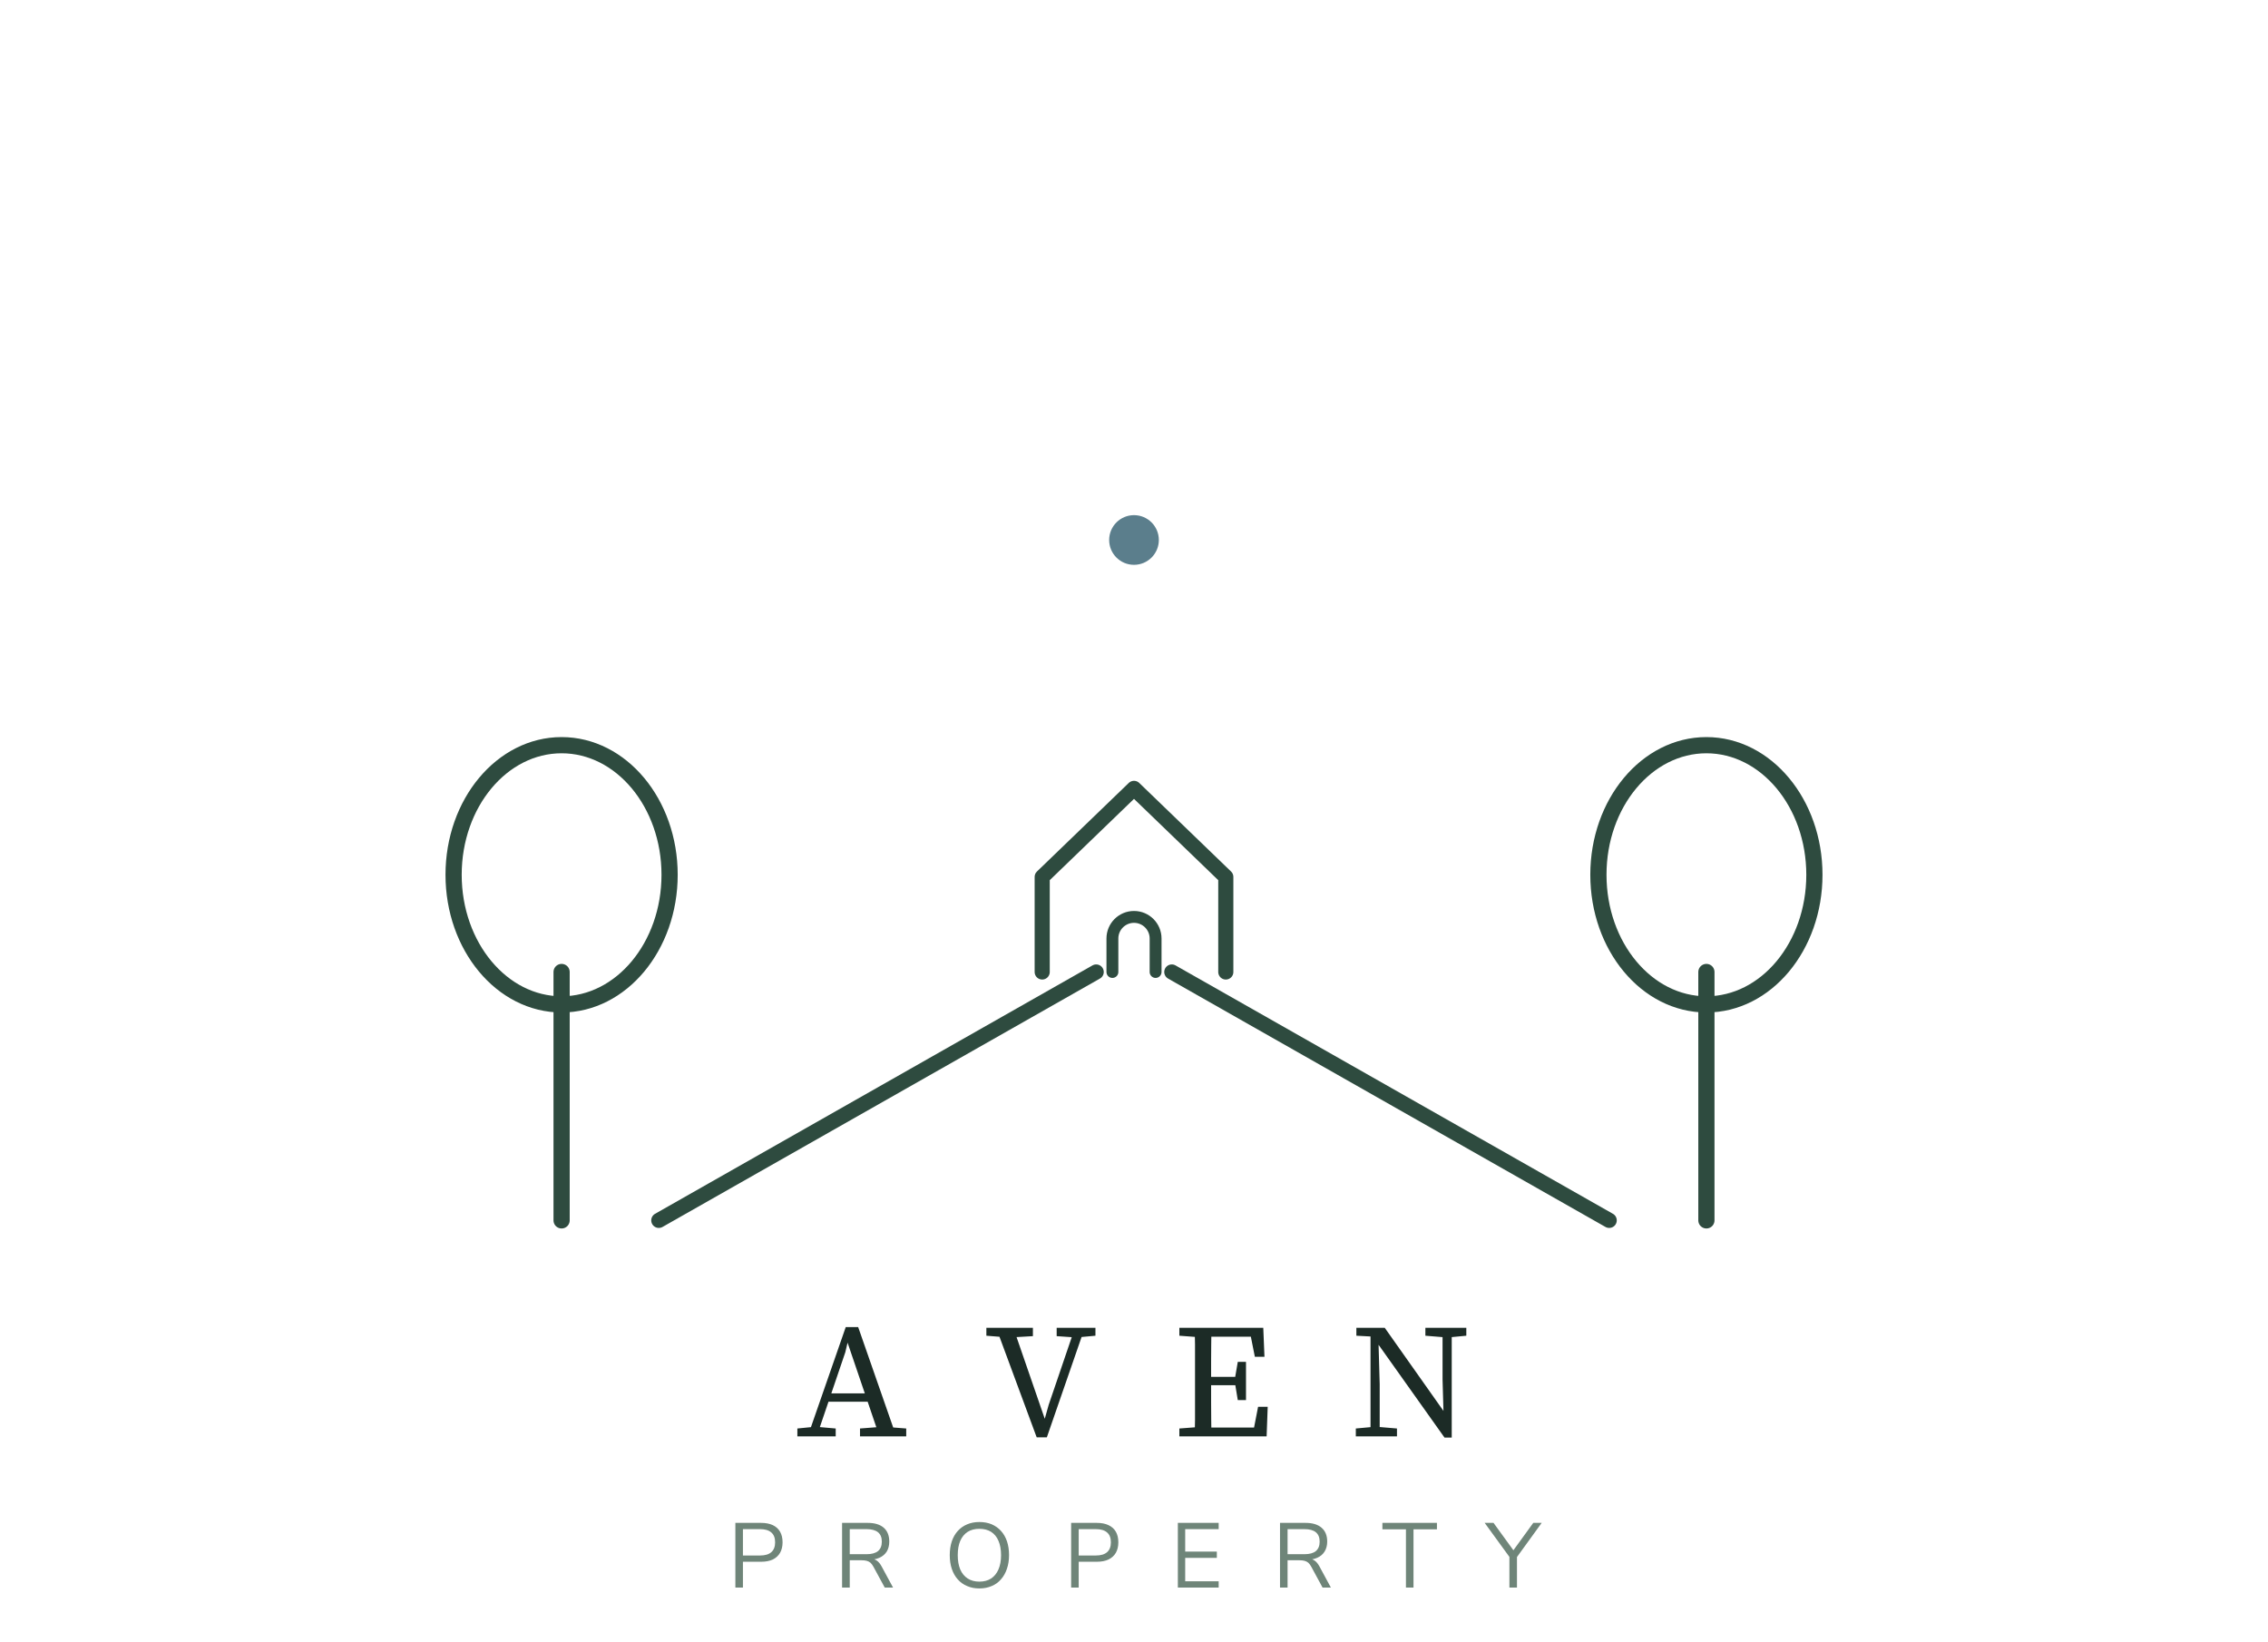
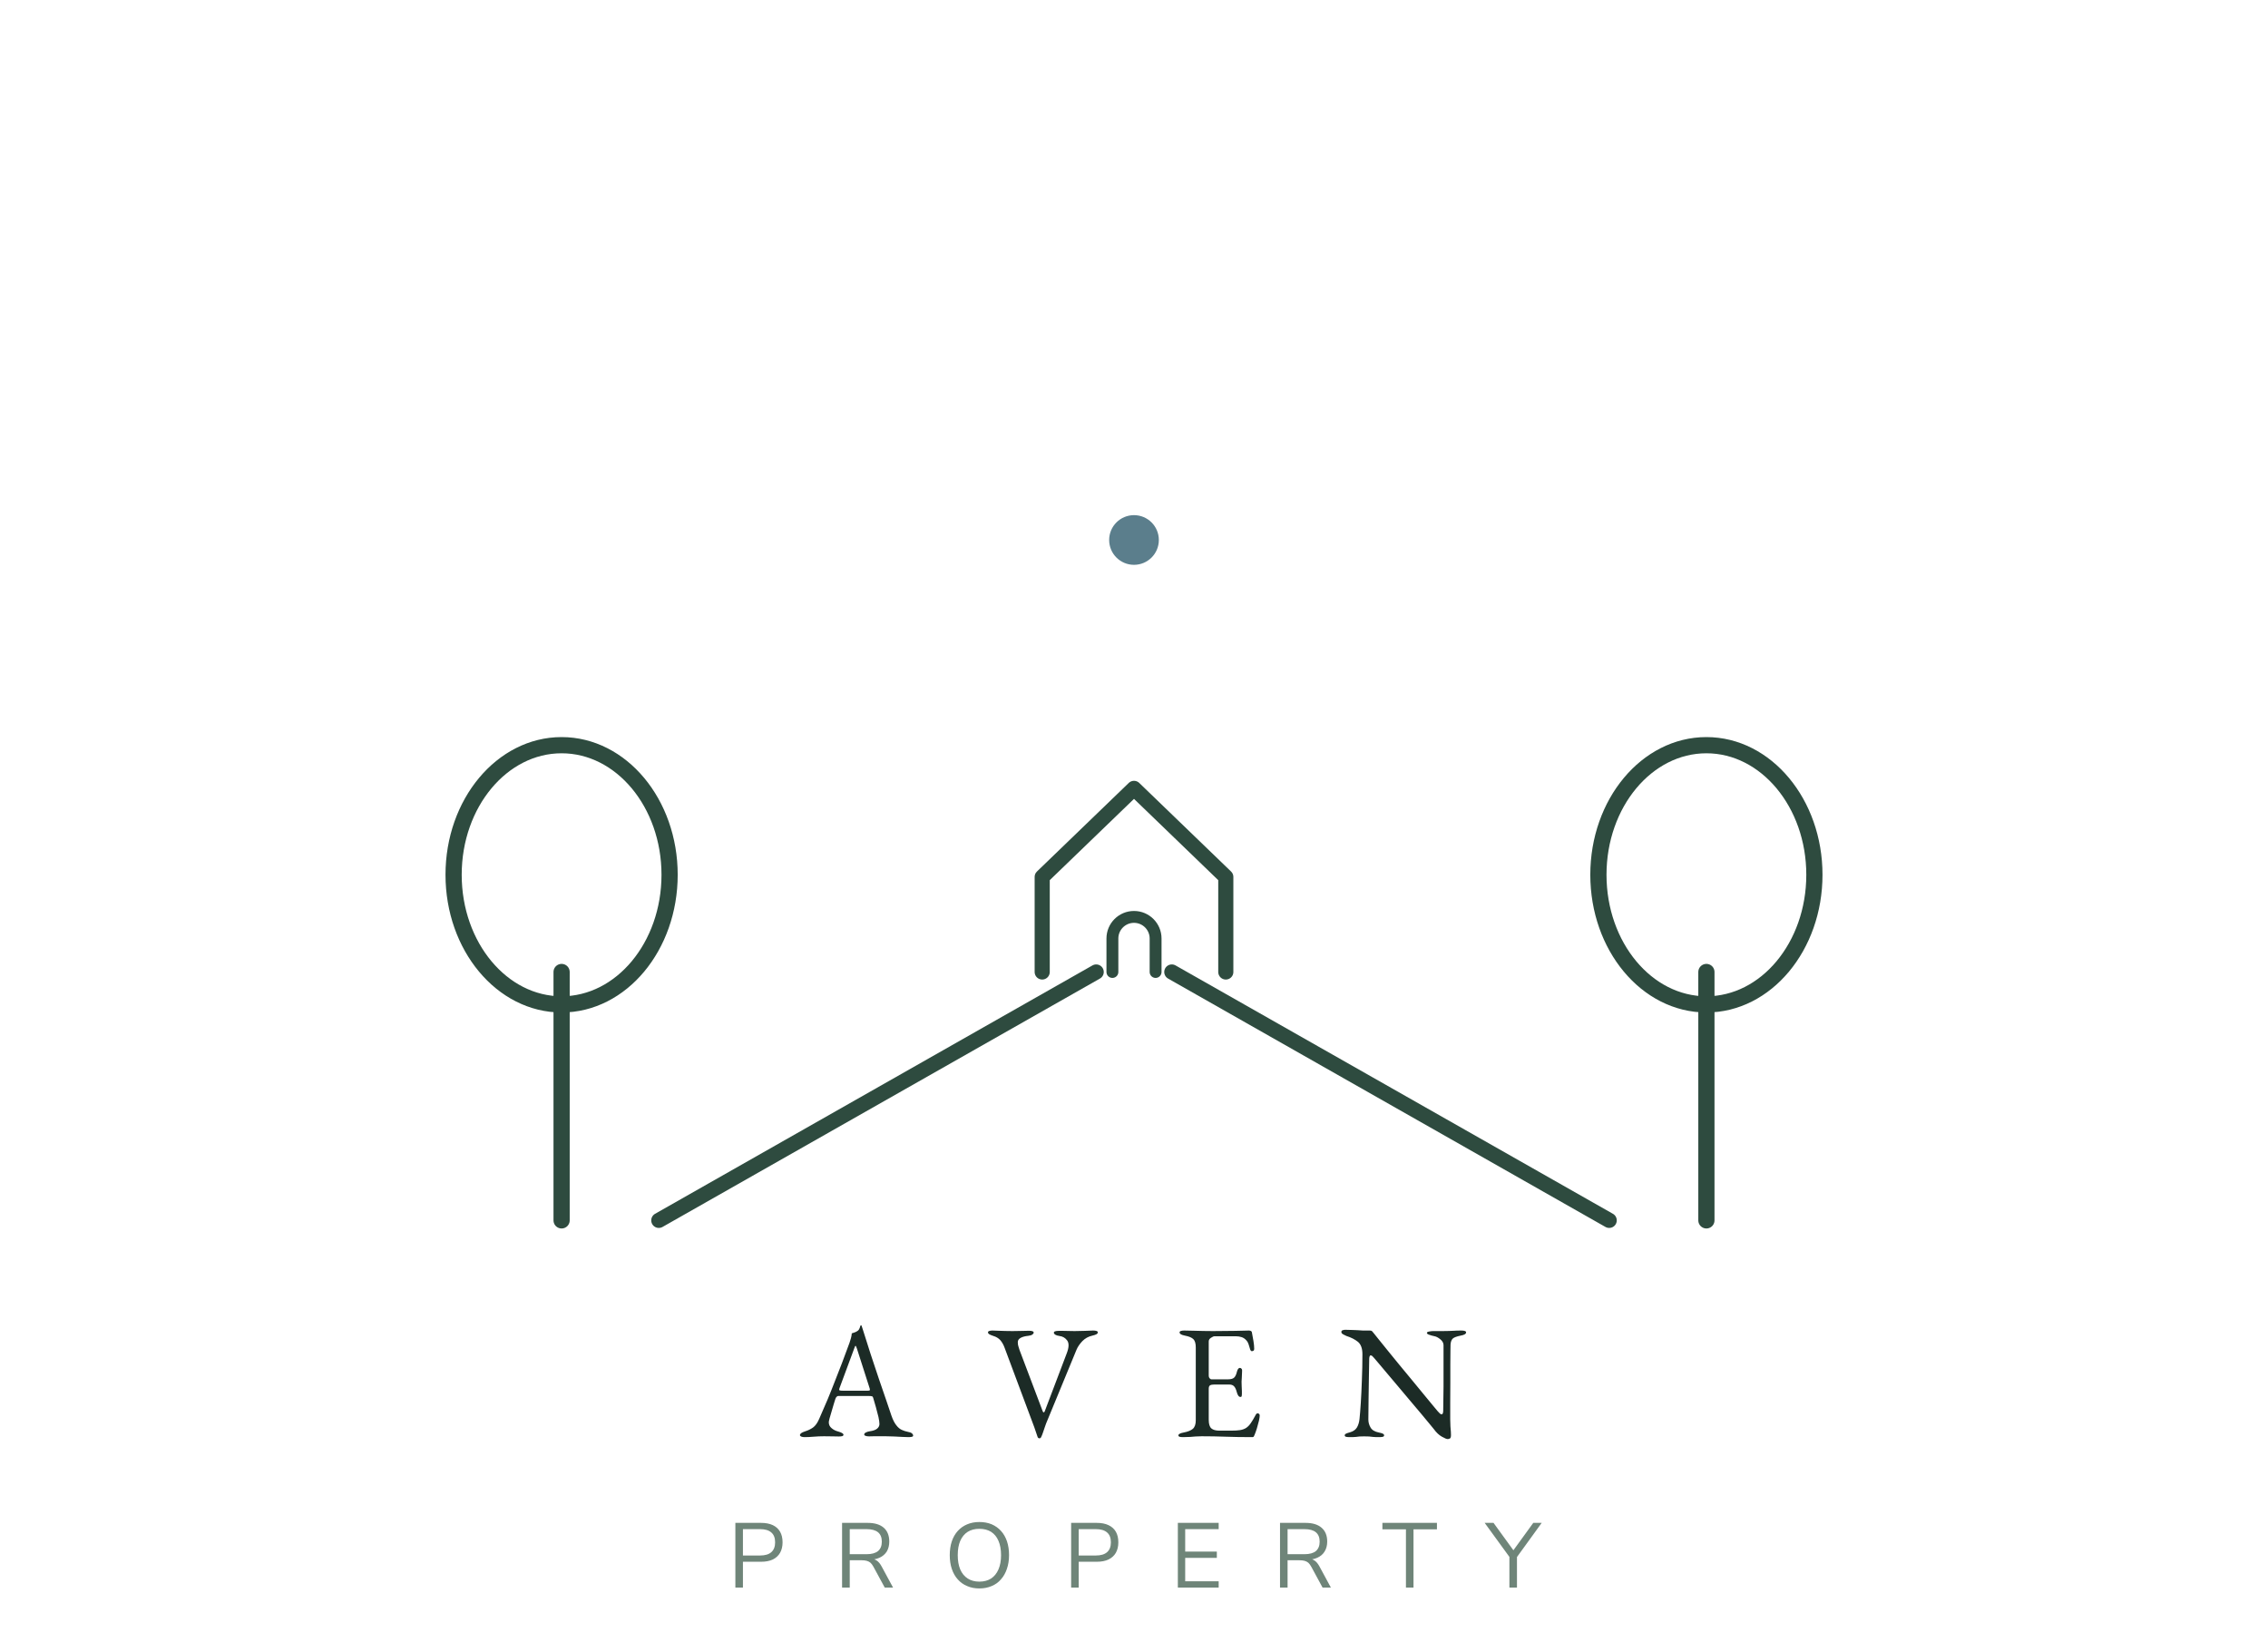
<svg xmlns="http://www.w3.org/2000/svg" viewBox="0 0 210 152" role="img" aria-label="The Plain Avenue - the brief in four elements: road, two trees, house, star; nothing else">
  <line x1="61" y1="113" x2="101.5" y2="90" stroke="#2e4b3f" stroke-width="1.4" stroke-linecap="round" />
  <line x1="149" y1="113" x2="108.5" y2="90" stroke="#2e4b3f" stroke-width="1.4" stroke-linecap="round" />
  <line x1="52" y1="113" x2="52" y2="90" stroke="#2e4b3f" stroke-width="1.5" stroke-linecap="round" />
  <ellipse cx="52" cy="81" rx="10" ry="12" fill="none" stroke="#2e4b3f" stroke-width="1.5" />
  <line x1="158" y1="113" x2="158" y2="90" stroke="#2e4b3f" stroke-width="1.5" stroke-linecap="round" />
  <ellipse cx="158" cy="81" rx="10" ry="12" fill="none" stroke="#2e4b3f" stroke-width="1.5" />
  <path d="M96.5 90 L96.5 81.2 L105 73 L113.5 81.2 L113.5 90" fill="none" stroke="#2e4b3f" stroke-width="1.4" stroke-linecap="round" stroke-linejoin="round" />
  <path d="M103 90 L103 86.9 A2 2 0 0 1 107 86.9 L107 90" fill="none" stroke="#2e4b3f" stroke-width="1.1" stroke-linecap="round" stroke-linejoin="round" />
  <circle cx="105" cy="50" r="2.3" fill="#5b7e8c" />
  <g aria-label="AVEN">
-     <path fill="#1c2b26" d="M73.83 133.00V132.27L75.35 132.12H75.67L77.38 132.27V133.00ZM74.79 133.00 78.31 122.88H79.46L82.99 133.00H81.43L78.42 124.15H78.52L78.27 125.21L75.62 133.00ZM76.45 129.79V129.02H80.87V129.79ZM79.63 133.00V132.27L81.59 132.12H81.98L83.91 132.27V133.00Z M95.99 133.09 92.24 122.95H93.83L96.82 131.61H96.67L97.10 130.08L99.53 122.95H100.44L96.93 133.09ZM91.33 123.68V122.95H95.64V123.72L93.74 123.83H93.21ZM97.84 123.72V122.95H101.43V123.68L99.81 123.83H99.45Z M109.20 133.00V132.27L111.19 132.12H111.36V133.00ZM110.62 133.00Q110.64 132.23 110.65 131.46Q110.65 130.69 110.65 129.90Q110.65 129.12 110.65 128.34V127.61Q110.65 126.83 110.65 126.05Q110.65 125.28 110.65 124.50Q110.64 123.72 110.62 122.95H112.17Q112.16 123.71 112.15 124.49Q112.14 125.26 112.14 126.04Q112.14 126.82 112.14 127.61V128.22Q112.14 129.05 112.14 129.85Q112.14 130.66 112.15 131.44Q112.16 132.22 112.17 133.00ZM111.36 133.00V132.18H116.61L116.02 132.68L116.49 130.26H117.38L117.28 133.00ZM111.40 128.26V127.49H114.92V128.26ZM114.61 129.64 114.34 128.01V127.67L114.61 126.10H115.37V129.64ZM109.20 123.68V122.95H111.36V123.83H111.19ZM116.19 125.63 115.72 123.27 116.31 123.77H111.36V122.95H116.97L117.08 125.63Z M125.54 133.00V132.27L127.18 132.12H127.57L129.35 132.27V133.00ZM126.90 133.00V123.29H127.61L127.75 128.17V133.00ZM131.98 123.68V122.95H135.77V123.68L134.19 123.83H133.81ZM133.75 133.11 127.61 124.47H127.42L127.08 123.76L125.59 123.68V122.95H128.22L133.78 130.82L133.66 130.87L133.57 127.73V122.95H134.42V133.11Z" />
+     <path fill="#1c2b26" d="M74.50 133.07Q74.31 133.07 74.19 133.02Q74.07 132.97 74.07 132.88Q74.07 132.78 74.20 132.69Q74.32 132.61 74.56 132.53Q74.95 132.41 75.28 132.18Q75.61 131.94 75.85 131.38Q76.27 130.42 76.63 129.58Q76.98 128.74 77.29 127.93Q77.61 127.12 77.95 126.24Q78.28 125.36 78.66 124.33Q78.73 124.12 78.79 123.91Q78.85 123.70 78.87 123.46Q79.00 123.42 79.14 123.37Q79.27 123.33 79.41 123.23Q79.54 123.14 79.60 122.97Q79.65 122.78 79.69 122.72Q79.71 122.71 79.73 122.71Q79.75 122.71 79.77 122.74Q79.80 122.80 79.82 122.89Q79.84 122.98 79.88 123.07Q80.23 124.21 80.62 125.40Q81.02 126.58 81.38 127.68Q81.75 128.78 82.06 129.66Q82.36 130.54 82.54 131.08Q82.75 131.68 83.00 131.98Q83.23 132.28 83.50 132.40Q83.76 132.52 84.06 132.58Q84.31 132.62 84.44 132.72Q84.55 132.82 84.55 132.93Q84.55 133.01 84.44 133.04Q84.31 133.07 84.12 133.07Q83.91 133.07 83.55 133.05Q83.19 133.03 82.78 133.01Q82.38 132.99 82.03 132.99Q81.75 132.99 81.45 132.99Q81.15 132.99 80.89 132.99Q80.64 133.00 80.46 133.00Q80.27 133.00 80.14 132.95Q80.02 132.91 80.02 132.82Q80.02 132.72 80.17 132.64Q80.32 132.56 80.52 132.53Q81.02 132.46 81.22 132.28Q81.43 132.10 81.43 131.86Q81.43 131.63 81.34 131.21Q81.24 130.78 81.10 130.29Q80.97 129.81 80.85 129.43Q80.82 129.31 80.74 129.29Q80.66 129.26 80.44 129.26H77.61Q77.55 129.26 77.48 129.32Q77.41 129.37 77.35 129.53Q77.31 129.69 77.20 130.01Q77.10 130.33 77.00 130.69Q76.89 131.05 76.81 131.34Q76.74 131.62 76.74 131.69Q76.74 132.03 77.00 132.24Q77.25 132.46 77.61 132.55Q78.10 132.69 78.10 132.85Q78.10 132.94 77.98 132.98Q77.86 133.01 77.67 133.01Q77.47 133.01 77.10 133.00Q76.72 132.99 76.30 132.99Q75.81 132.99 75.34 133.03Q74.88 133.07 74.50 133.07ZM78.02 128.77H80.34Q80.55 128.77 80.55 128.69Q80.55 128.66 80.54 128.63Q80.53 128.59 80.52 128.54L79.35 124.89Q79.26 124.61 79.21 124.61Q79.18 124.61 79.09 124.87L77.73 128.54Q77.70 128.63 77.70 128.66Q77.70 128.74 77.78 128.75Q77.86 128.77 78.02 128.77Z M96.25 133.18Q96.13 133.18 96.08 133.07Q96.02 132.91 95.93 132.63Q95.84 132.35 95.77 132.16L93.02 124.80Q92.87 124.38 92.62 124.09Q92.36 123.81 91.97 123.70Q91.73 123.62 91.61 123.55Q91.48 123.47 91.48 123.37Q91.48 123.28 91.60 123.24Q91.72 123.20 91.91 123.20Q92.15 123.20 92.45 123.22Q92.74 123.23 93.07 123.24Q93.40 123.25 93.74 123.25Q94.04 123.25 94.34 123.24Q94.63 123.23 94.88 123.23Q95.12 123.22 95.27 123.22Q95.47 123.22 95.59 123.26Q95.71 123.30 95.71 123.39Q95.71 123.49 95.59 123.57Q95.47 123.66 95.21 123.69Q94.79 123.73 94.52 123.87Q94.24 124.02 94.24 124.27Q94.24 124.53 94.31 124.71Q94.37 124.90 94.40 125.00L96.56 130.71Q96.59 130.76 96.64 130.78Q96.68 130.79 96.73 130.69L98.78 125.29Q99.08 124.50 98.82 124.13Q98.56 123.76 98.08 123.70Q97.85 123.67 97.72 123.59Q97.58 123.50 97.58 123.40Q97.58 123.31 97.70 123.27Q97.82 123.23 98.02 123.23Q98.21 123.23 98.45 123.23Q98.69 123.23 98.96 123.24Q99.22 123.25 99.50 123.25Q99.94 123.25 100.43 123.23Q100.93 123.20 101.21 123.20Q101.41 123.20 101.53 123.24Q101.65 123.28 101.65 123.37Q101.65 123.47 101.53 123.54Q101.41 123.61 101.15 123.67Q100.60 123.79 100.22 124.18Q99.85 124.57 99.68 124.97L96.86 131.81Q96.83 131.89 96.75 132.12Q96.67 132.35 96.58 132.62Q96.49 132.90 96.40 133.07Q96.38 133.12 96.34 133.15Q96.29 133.18 96.25 133.18Z M109.55 133.07Q109.35 133.07 109.23 133.04Q109.11 133.00 109.11 132.91Q109.11 132.73 109.61 132.64Q110.18 132.53 110.45 132.30Q110.72 132.06 110.72 131.51V124.77Q110.72 124.22 110.50 124.00Q110.28 123.78 109.71 123.67Q109.46 123.62 109.34 123.55Q109.22 123.47 109.22 123.37Q109.22 123.28 109.34 123.24Q109.46 123.20 109.65 123.20Q110.22 123.20 110.62 123.22Q111.02 123.23 111.40 123.24Q111.78 123.25 112.31 123.25Q112.80 123.25 113.35 123.24Q113.90 123.23 114.36 123.23Q114.87 123.22 115.23 123.21Q115.58 123.20 115.64 123.20Q115.71 123.20 115.80 123.23Q115.89 123.27 115.91 123.34Q115.98 123.76 116.06 124.17Q116.13 124.59 116.13 124.89Q116.13 125.02 116.07 125.06Q116.00 125.11 115.92 125.11Q115.85 125.11 115.82 125.07Q115.79 125.03 115.76 124.96Q115.68 124.70 115.61 124.47Q115.53 124.24 115.43 124.14Q115.22 123.89 114.96 123.81Q114.71 123.73 114.42 123.73H112.46Q112.34 123.73 112.13 123.87Q111.92 124.00 111.92 124.21V127.39Q111.92 127.53 112.00 127.62Q112.08 127.72 112.19 127.72H113.67Q114.11 127.72 114.27 127.56Q114.44 127.41 114.54 126.98Q114.63 126.66 114.81 126.66Q114.87 126.66 114.94 126.72Q115.01 126.78 115.01 126.89Q115.01 126.95 115.00 127.16Q114.99 127.38 114.98 127.60Q114.96 127.83 114.96 127.94Q114.96 128.09 114.97 128.34Q114.98 128.59 114.99 128.81Q114.99 129.04 114.99 129.10Q114.99 129.21 114.97 129.28Q114.95 129.35 114.86 129.35Q114.63 129.35 114.51 128.88Q114.42 128.53 114.27 128.37Q114.12 128.20 113.82 128.20H112.43Q112.17 128.20 112.05 128.27Q111.92 128.34 111.92 128.59V131.47Q111.92 132.04 112.16 132.26Q112.40 132.47 112.91 132.47H114.02Q114.50 132.47 114.82 132.42Q115.14 132.37 115.38 132.22Q115.62 132.06 115.81 131.78Q116.00 131.51 116.24 131.06Q116.28 130.97 116.34 130.91Q116.40 130.85 116.48 130.87Q116.55 130.88 116.60 130.94Q116.64 130.99 116.64 131.08Q116.64 131.22 116.57 131.55Q116.49 131.89 116.38 132.25Q116.27 132.61 116.18 132.82Q116.13 132.93 116.10 133.00Q116.06 133.07 115.97 133.07Q115.25 133.07 114.63 133.06Q114.02 133.04 113.46 133.03Q112.91 133.01 112.38 133.00Q111.84 132.99 111.27 132.99Q110.94 132.99 110.70 133.01Q110.46 133.03 110.21 133.05Q109.95 133.07 109.55 133.07Z M134.04 133.25Q133.90 133.25 133.51 133.03Q133.11 132.81 132.75 132.31Q132.69 132.24 132.38 131.86Q132.07 131.49 131.60 130.92Q131.13 130.36 130.57 129.70Q130.02 129.04 129.46 128.38Q128.91 127.72 128.43 127.16Q127.95 126.59 127.63 126.21Q127.30 125.83 127.23 125.74Q127.12 125.61 127.05 125.55Q126.97 125.50 126.91 125.50Q126.84 125.50 126.81 125.61Q126.78 125.72 126.78 125.81Q126.76 126.55 126.75 127.51Q126.73 128.47 126.72 129.49Q126.70 130.51 126.70 131.44Q126.70 131.84 126.91 132.19Q127.11 132.53 127.66 132.64Q127.92 132.69 128.04 132.75Q128.16 132.81 128.16 132.91Q128.16 133.00 128.04 133.04Q127.92 133.07 127.72 133.07Q127.32 133.07 127.12 133.05Q126.91 133.03 126.76 133.01Q126.60 133.00 126.31 133.00Q126.04 133.00 125.89 133.01Q125.74 133.03 125.55 133.05Q125.35 133.07 124.95 133.07Q124.75 133.07 124.63 133.04Q124.51 133.00 124.51 132.91Q124.51 132.81 124.63 132.75Q124.75 132.69 125.01 132.62Q125.44 132.50 125.64 132.18Q125.83 131.86 125.88 131.40Q125.94 130.82 126.00 129.89Q126.06 128.95 126.10 127.79Q126.15 126.62 126.15 125.39Q126.15 124.60 125.74 124.25Q125.32 123.91 124.66 123.70Q124.60 123.67 124.40 123.57Q124.20 123.47 124.20 123.34Q124.20 123.20 124.33 123.17Q124.47 123.13 124.54 123.13Q124.98 123.14 125.25 123.15Q125.52 123.16 125.73 123.17Q125.94 123.19 126.19 123.20Q126.45 123.20 126.85 123.20Q126.99 123.20 127.06 123.28Q127.14 123.36 127.21 123.46Q127.27 123.55 127.61 123.96Q127.95 124.38 128.45 125.00Q128.95 125.62 129.55 126.35Q130.15 127.08 130.75 127.80Q131.35 128.53 131.86 129.15Q132.37 129.78 132.71 130.18Q133.05 130.59 133.11 130.66Q133.17 130.72 133.28 130.84Q133.39 130.96 133.48 130.96Q133.62 130.96 133.63 130.65Q133.63 130.44 133.64 129.84Q133.65 129.25 133.66 128.40Q133.66 127.56 133.66 126.56Q133.66 125.58 133.66 124.54Q133.65 124.24 133.35 124.00Q133.05 123.76 132.79 123.72Q132.54 123.67 132.33 123.59Q132.12 123.52 132.12 123.42Q132.12 123.33 132.33 123.29Q132.54 123.25 132.73 123.25Q132.88 123.25 133.03 123.25Q133.17 123.25 133.31 123.25Q133.45 123.25 133.59 123.25Q133.95 123.25 134.16 123.24Q134.37 123.23 134.62 123.22Q134.86 123.20 135.31 123.20Q135.51 123.20 135.63 123.24Q135.75 123.28 135.75 123.37Q135.75 123.58 135.25 123.67Q134.70 123.78 134.52 123.94Q134.34 124.11 134.31 124.48Q134.31 124.56 134.30 125.06Q134.29 125.58 134.29 126.36Q134.29 127.14 134.29 128.03Q134.28 128.94 134.28 129.83Q134.28 130.72 134.28 131.43Q134.28 131.78 134.30 132.08Q134.32 132.37 134.34 132.57Q134.35 132.78 134.35 132.88Q134.35 133.12 134.26 133.19Q134.16 133.25 134.04 133.25Z" />
  </g>
  <g aria-label="PROPERTY">
    <path fill="#6f8579" d="M68.09 147.00V141.01H70.47Q71.11 141.01 71.56 141.22Q72.00 141.43 72.23 141.83Q72.46 142.23 72.46 142.81Q72.46 143.37 72.23 143.78Q72.00 144.18 71.56 144.40Q71.11 144.61 70.47 144.61H68.79V147.00ZM68.79 144.03H70.38Q71.07 144.03 71.42 143.72Q71.77 143.41 71.77 142.81Q71.77 142.20 71.42 141.90Q71.07 141.59 70.38 141.59H68.79Z M77.97 147.00V141.01H80.35Q81.31 141.01 81.83 141.46Q82.34 141.91 82.34 142.74Q82.34 143.27 82.11 143.66Q81.87 144.04 81.43 144.24Q80.98 144.44 80.35 144.44L80.43 144.33H80.60Q80.93 144.33 81.18 144.50Q81.43 144.67 81.63 145.04L82.69 147.00H81.92L80.88 145.08Q80.75 144.84 80.60 144.70Q80.44 144.57 80.24 144.52Q80.04 144.47 79.76 144.47H78.68V147.00ZM78.68 143.91H80.24Q80.94 143.91 81.30 143.62Q81.65 143.32 81.65 142.75Q81.65 142.17 81.30 141.88Q80.94 141.59 80.24 141.59H78.68Z M90.68 147.08Q90.05 147.08 89.55 146.86Q89.04 146.65 88.68 146.24Q88.32 145.84 88.13 145.27Q87.94 144.71 87.94 144.00Q87.94 143.29 88.13 142.72Q88.32 142.16 88.68 141.76Q89.04 141.36 89.54 141.15Q90.05 140.93 90.68 140.93Q91.31 140.93 91.82 141.14Q92.33 141.36 92.69 141.76Q93.05 142.16 93.24 142.72Q93.43 143.29 93.43 143.99Q93.43 144.70 93.23 145.27Q93.04 145.84 92.68 146.24Q92.33 146.65 91.82 146.86Q91.31 147.08 90.68 147.08ZM90.68 146.45Q91.32 146.45 91.77 146.16Q92.21 145.87 92.45 145.32Q92.69 144.77 92.69 144.00Q92.69 143.22 92.45 142.67Q92.22 142.13 91.77 141.84Q91.32 141.56 90.68 141.56Q90.05 141.56 89.60 141.84Q89.15 142.13 88.91 142.68Q88.68 143.22 88.68 144.00Q88.68 144.77 88.91 145.32Q89.15 145.87 89.60 146.16Q90.05 146.45 90.68 146.45Z M99.18 147.00V141.01H101.55Q102.20 141.01 102.64 141.22Q103.09 141.43 103.32 141.83Q103.55 142.23 103.55 142.81Q103.55 143.37 103.32 143.78Q103.09 144.18 102.64 144.40Q102.20 144.61 101.55 144.61H99.88V147.00ZM99.88 144.03H101.47Q102.16 144.03 102.51 143.72Q102.86 143.41 102.86 142.81Q102.86 142.20 102.51 141.90Q102.16 141.59 101.47 141.59H99.88Z M109.06 147.00V141.01H112.84V141.59H109.74V143.67H112.67V144.25H109.74V146.42H112.84V147.00Z M118.52 147.00V141.01H120.89Q121.85 141.01 122.37 141.46Q122.89 141.91 122.89 142.74Q122.89 143.27 122.65 143.66Q122.42 144.04 121.97 144.24Q121.52 144.44 120.89 144.44L120.97 144.33H121.14Q121.48 144.33 121.72 144.50Q121.97 144.67 122.17 145.04L123.23 147.00H122.46L121.42 145.08Q121.29 144.84 121.14 144.70Q120.98 144.57 120.78 144.52Q120.58 144.47 120.30 144.47H119.22V147.00ZM119.22 143.91H120.78Q121.49 143.91 121.84 143.62Q122.19 143.32 122.19 142.75Q122.19 142.17 121.84 141.88Q121.49 141.59 120.78 141.59H119.22Z M130.18 147.00V141.61H128.00V141.01H133.05V141.61H130.88V147.00Z M139.76 147.00V143.90L139.92 144.38L137.47 141.01H138.29L140.22 143.67H140.04L141.97 141.01H142.75L140.31 144.38L140.46 143.90V147.00Z" />
  </g>
</svg>
